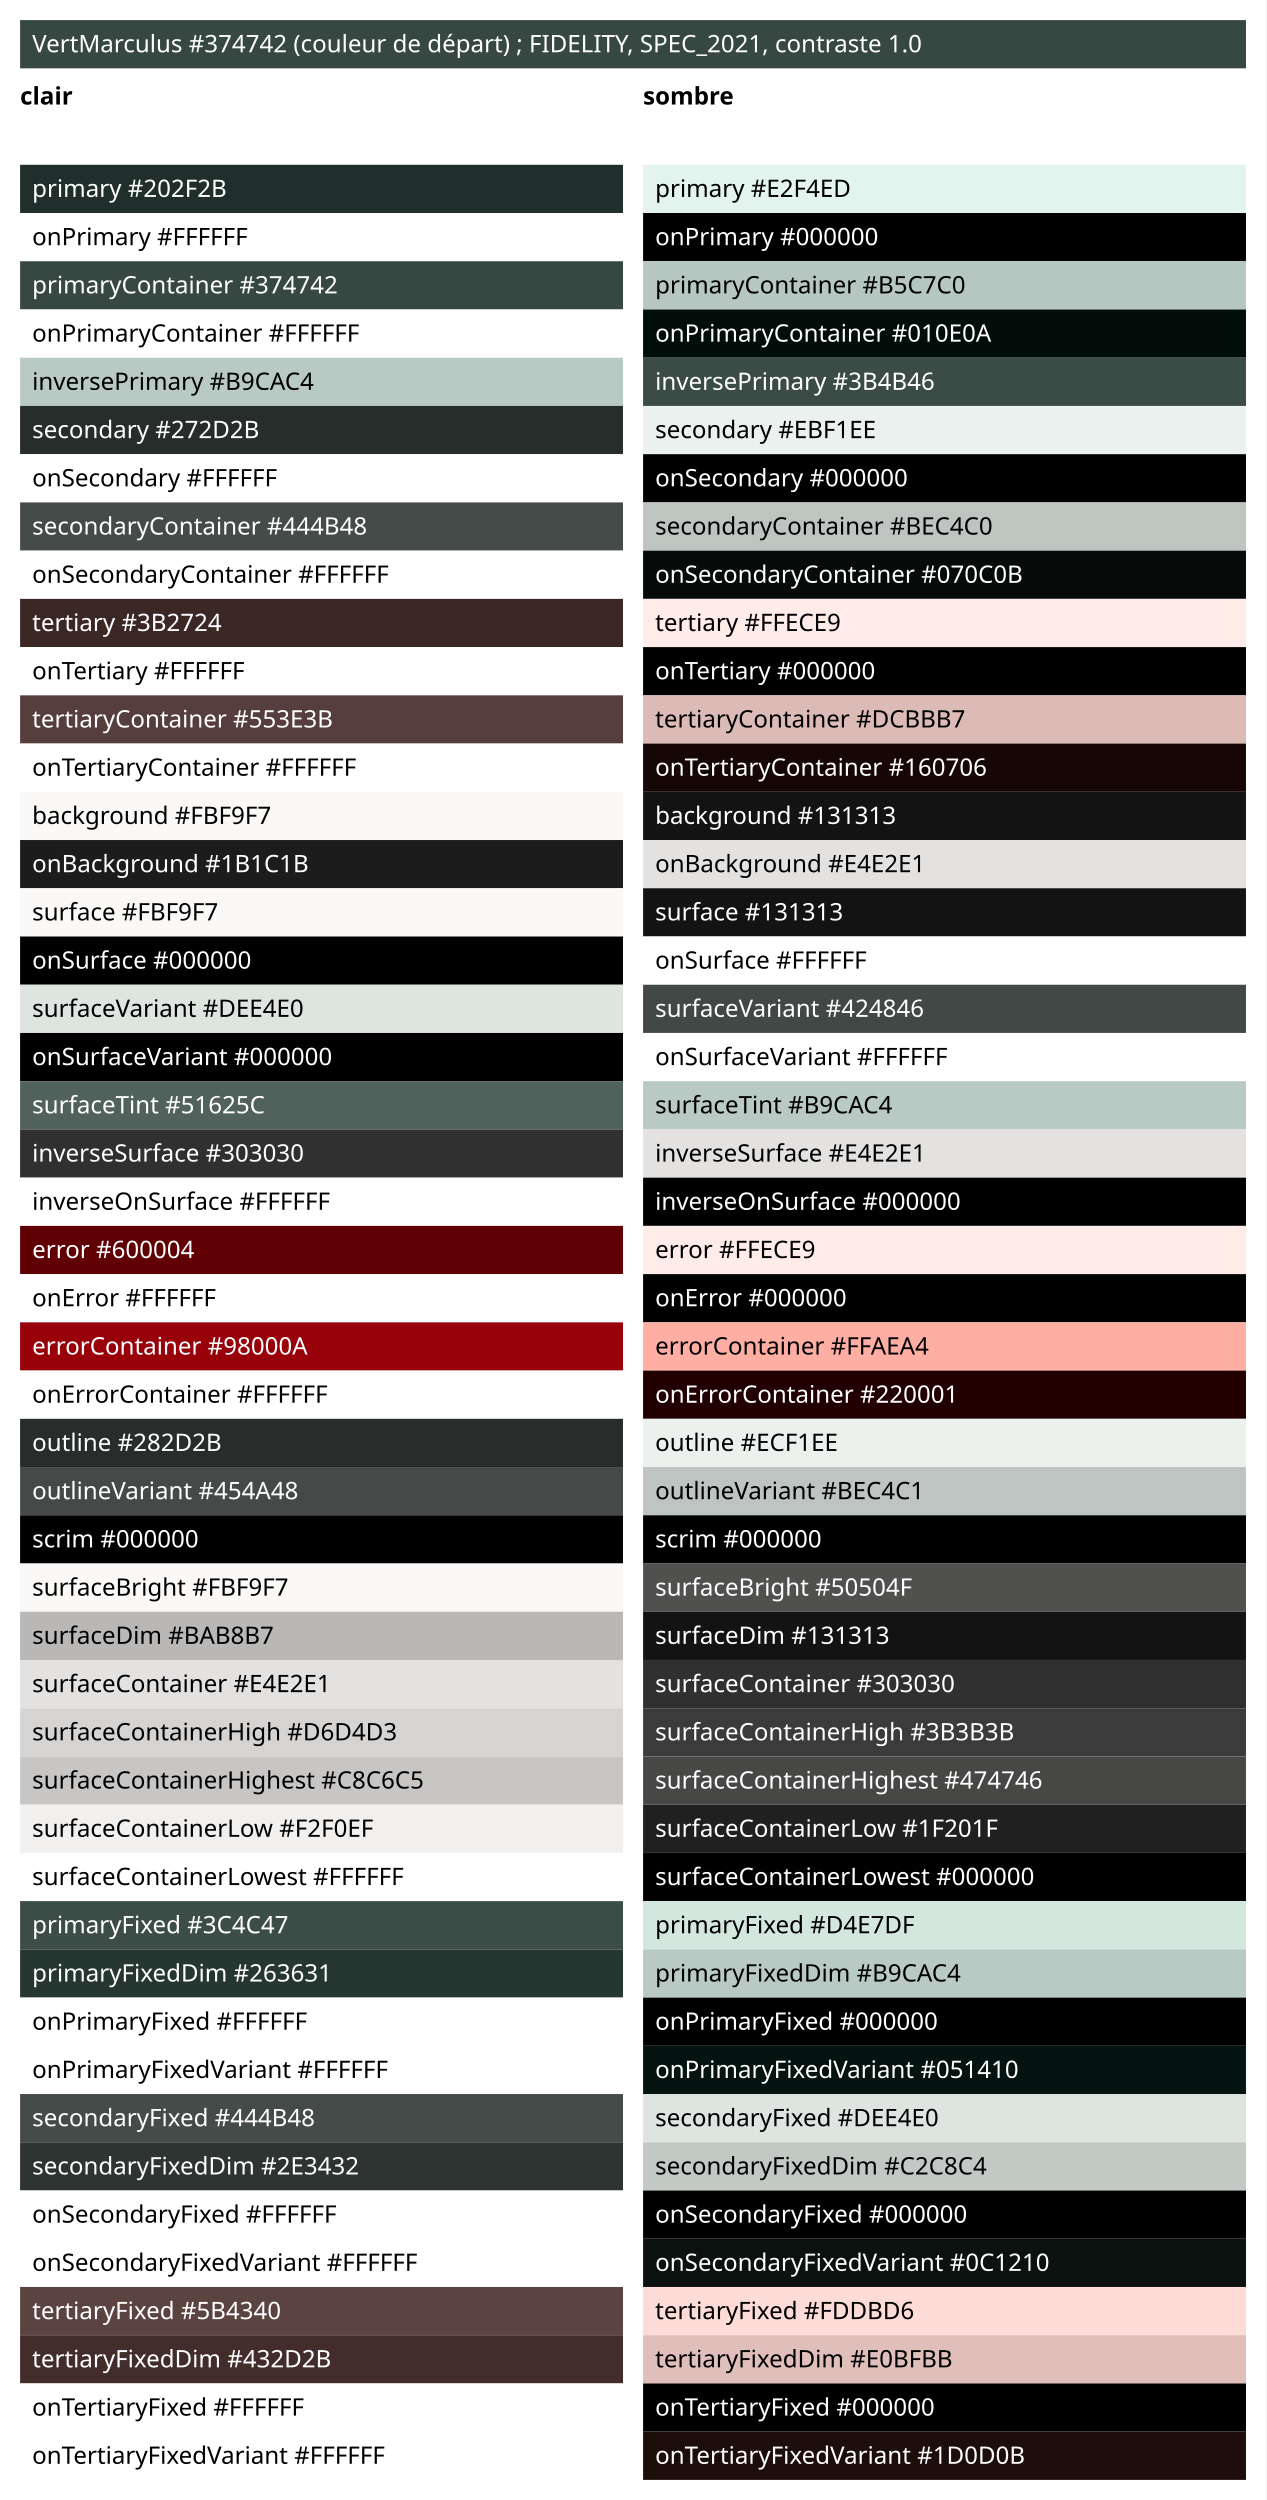
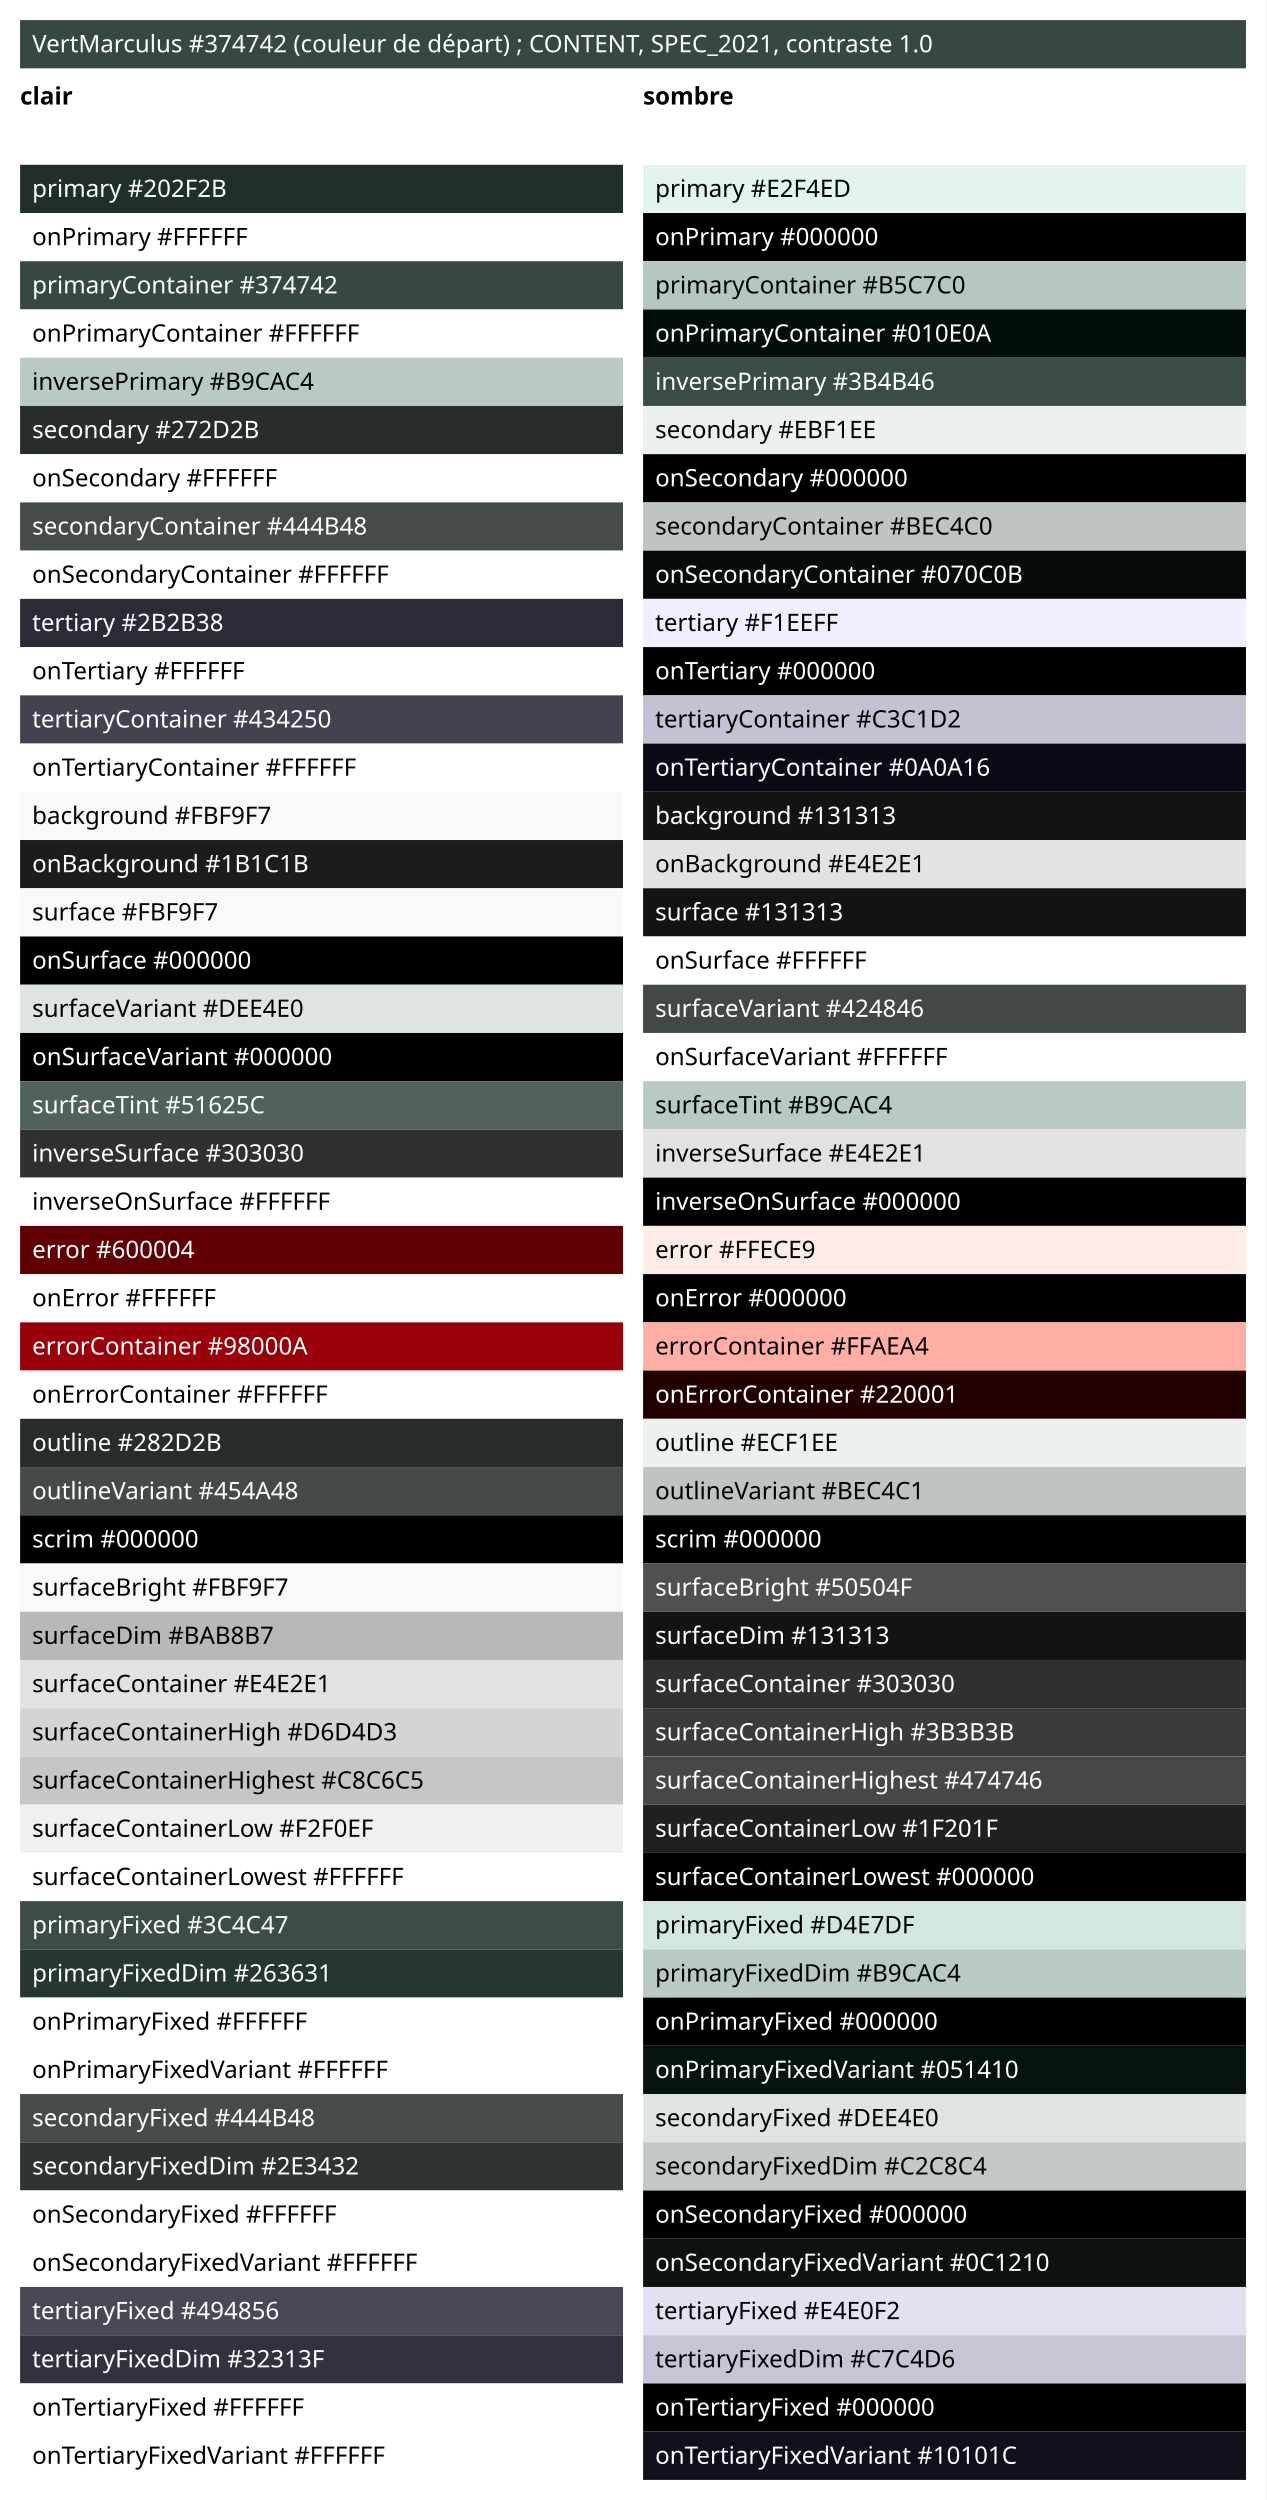
<svg xmlns="http://www.w3.org/2000/svg" width="630" height="1244" viewBox="0 0 630 1244" font-family="sans-serif" font-size="12">
  <rect width="630" height="1244" fill="#FFFFFF" />
  <rect x="10" y="10" width="610" height="24" fill="#374742" />
-   <text x="16" y="26" fill="#FFFFFF">VertMarculus #374742 (couleur de départ) ; FIDELITY, SPEC_2021, contraste 1.0</text>
+   <text x="16" y="26" fill="#FFFFFF">VertMarculus #374742 (couleur de départ) ; CONTENT, SPEC_2021, contraste 1.0</text>
  <text x="10" y="52" fill="#000000" font-weight="bold">clair</text>
  <text x="320" y="52" fill="#000000" font-weight="bold">sombre</text>
  <rect x="10" y="82" width="300" height="24" fill="#202F2B" />
  <text x="16" y="98" fill="#FFFFFF">primary #202F2B</text>
  <rect x="10" y="106" width="300" height="24" fill="#FFFFFF" />
  <text x="16" y="122" fill="#000000">onPrimary #FFFFFF</text>
  <rect x="10" y="130" width="300" height="24" fill="#374742" />
  <text x="16" y="146" fill="#FFFFFF">primaryContainer #374742</text>
  <rect x="10" y="154" width="300" height="24" fill="#FFFFFF" />
  <text x="16" y="170" fill="#000000">onPrimaryContainer #FFFFFF</text>
  <rect x="10" y="178" width="300" height="24" fill="#B9CAC4" />
  <text x="16" y="194" fill="#000000">inversePrimary #B9CAC4</text>
  <rect x="10" y="202" width="300" height="24" fill="#272D2B" />
  <text x="16" y="218" fill="#FFFFFF">secondary #272D2B</text>
  <rect x="10" y="226" width="300" height="24" fill="#FFFFFF" />
  <text x="16" y="242" fill="#000000">onSecondary #FFFFFF</text>
  <rect x="10" y="250" width="300" height="24" fill="#444B48" />
  <text x="16" y="266" fill="#FFFFFF">secondaryContainer #444B48</text>
  <rect x="10" y="274" width="300" height="24" fill="#FFFFFF" />
  <text x="16" y="290" fill="#000000">onSecondaryContainer #FFFFFF</text>
-   <rect x="10" y="298" width="300" height="24" fill="#3B2724" />
-   <text x="16" y="314" fill="#FFFFFF">tertiary #3B2724</text>
+   <rect x="10" y="298" width="300" height="24" fill="#2B2B38" />
+   <text x="16" y="314" fill="#FFFFFF">tertiary #2B2B38</text>
  <rect x="10" y="322" width="300" height="24" fill="#FFFFFF" />
  <text x="16" y="338" fill="#000000">onTertiary #FFFFFF</text>
-   <rect x="10" y="346" width="300" height="24" fill="#553E3B" />
-   <text x="16" y="362" fill="#FFFFFF">tertiaryContainer #553E3B</text>
+   <rect x="10" y="346" width="300" height="24" fill="#434250" />
+   <text x="16" y="362" fill="#FFFFFF">tertiaryContainer #434250</text>
  <rect x="10" y="370" width="300" height="24" fill="#FFFFFF" />
  <text x="16" y="386" fill="#000000">onTertiaryContainer #FFFFFF</text>
  <rect x="10" y="394" width="300" height="24" fill="#FBF9F7" />
  <text x="16" y="410" fill="#000000">background #FBF9F7</text>
  <rect x="10" y="418" width="300" height="24" fill="#1B1C1B" />
  <text x="16" y="434" fill="#FFFFFF">onBackground #1B1C1B</text>
  <rect x="10" y="442" width="300" height="24" fill="#FBF9F7" />
  <text x="16" y="458" fill="#000000">surface #FBF9F7</text>
  <rect x="10" y="466" width="300" height="24" fill="#000000" />
  <text x="16" y="482" fill="#FFFFFF">onSurface #000000</text>
  <rect x="10" y="490" width="300" height="24" fill="#DEE4E0" />
  <text x="16" y="506" fill="#000000">surfaceVariant #DEE4E0</text>
  <rect x="10" y="514" width="300" height="24" fill="#000000" />
  <text x="16" y="530" fill="#FFFFFF">onSurfaceVariant #000000</text>
  <rect x="10" y="538" width="300" height="24" fill="#51625C" />
  <text x="16" y="554" fill="#FFFFFF">surfaceTint #51625C</text>
  <rect x="10" y="562" width="300" height="24" fill="#303030" />
  <text x="16" y="578" fill="#FFFFFF">inverseSurface #303030</text>
  <rect x="10" y="586" width="300" height="24" fill="#FFFFFF" />
  <text x="16" y="602" fill="#000000">inverseOnSurface #FFFFFF</text>
  <rect x="10" y="610" width="300" height="24" fill="#600004" />
  <text x="16" y="626" fill="#FFFFFF">error #600004</text>
  <rect x="10" y="634" width="300" height="24" fill="#FFFFFF" />
  <text x="16" y="650" fill="#000000">onError #FFFFFF</text>
  <rect x="10" y="658" width="300" height="24" fill="#98000A" />
  <text x="16" y="674" fill="#FFFFFF">errorContainer #98000A</text>
  <rect x="10" y="682" width="300" height="24" fill="#FFFFFF" />
  <text x="16" y="698" fill="#000000">onErrorContainer #FFFFFF</text>
  <rect x="10" y="706" width="300" height="24" fill="#282D2B" />
  <text x="16" y="722" fill="#FFFFFF">outline #282D2B</text>
  <rect x="10" y="730" width="300" height="24" fill="#454A48" />
  <text x="16" y="746" fill="#FFFFFF">outlineVariant #454A48</text>
  <rect x="10" y="754" width="300" height="24" fill="#000000" />
  <text x="16" y="770" fill="#FFFFFF">scrim #000000</text>
  <rect x="10" y="778" width="300" height="24" fill="#FBF9F7" />
  <text x="16" y="794" fill="#000000">surfaceBright #FBF9F7</text>
  <rect x="10" y="802" width="300" height="24" fill="#BAB8B7" />
  <text x="16" y="818" fill="#000000">surfaceDim #BAB8B7</text>
  <rect x="10" y="826" width="300" height="24" fill="#E4E2E1" />
  <text x="16" y="842" fill="#000000">surfaceContainer #E4E2E1</text>
  <rect x="10" y="850" width="300" height="24" fill="#D6D4D3" />
  <text x="16" y="866" fill="#000000">surfaceContainerHigh #D6D4D3</text>
  <rect x="10" y="874" width="300" height="24" fill="#C8C6C5" />
  <text x="16" y="890" fill="#000000">surfaceContainerHighest #C8C6C5</text>
  <rect x="10" y="898" width="300" height="24" fill="#F2F0EF" />
  <text x="16" y="914" fill="#000000">surfaceContainerLow #F2F0EF</text>
  <rect x="10" y="922" width="300" height="24" fill="#FFFFFF" />
  <text x="16" y="938" fill="#000000">surfaceContainerLowest #FFFFFF</text>
  <rect x="10" y="946" width="300" height="24" fill="#3C4C47" />
  <text x="16" y="962" fill="#FFFFFF">primaryFixed #3C4C47</text>
  <rect x="10" y="970" width="300" height="24" fill="#263631" />
  <text x="16" y="986" fill="#FFFFFF">primaryFixedDim #263631</text>
  <rect x="10" y="994" width="300" height="24" fill="#FFFFFF" />
  <text x="16" y="1010" fill="#000000">onPrimaryFixed #FFFFFF</text>
  <rect x="10" y="1018" width="300" height="24" fill="#FFFFFF" />
  <text x="16" y="1034" fill="#000000">onPrimaryFixedVariant #FFFFFF</text>
  <rect x="10" y="1042" width="300" height="24" fill="#444B48" />
  <text x="16" y="1058" fill="#FFFFFF">secondaryFixed #444B48</text>
  <rect x="10" y="1066" width="300" height="24" fill="#2E3432" />
  <text x="16" y="1082" fill="#FFFFFF">secondaryFixedDim #2E3432</text>
  <rect x="10" y="1090" width="300" height="24" fill="#FFFFFF" />
  <text x="16" y="1106" fill="#000000">onSecondaryFixed #FFFFFF</text>
  <rect x="10" y="1114" width="300" height="24" fill="#FFFFFF" />
  <text x="16" y="1130" fill="#000000">onSecondaryFixedVariant #FFFFFF</text>
-   <rect x="10" y="1138" width="300" height="24" fill="#5B4340" />
-   <text x="16" y="1154" fill="#FFFFFF">tertiaryFixed #5B4340</text>
-   <rect x="10" y="1162" width="300" height="24" fill="#432D2B" />
-   <text x="16" y="1178" fill="#FFFFFF">tertiaryFixedDim #432D2B</text>
+   <rect x="10" y="1138" width="300" height="24" fill="#494856" />
+   <text x="16" y="1154" fill="#FFFFFF">tertiaryFixed #494856</text>
+   <rect x="10" y="1162" width="300" height="24" fill="#32313F" />
+   <text x="16" y="1178" fill="#FFFFFF">tertiaryFixedDim #32313F</text>
  <rect x="10" y="1186" width="300" height="24" fill="#FFFFFF" />
  <text x="16" y="1202" fill="#000000">onTertiaryFixed #FFFFFF</text>
  <rect x="10" y="1210" width="300" height="24" fill="#FFFFFF" />
  <text x="16" y="1226" fill="#000000">onTertiaryFixedVariant #FFFFFF</text>
  <rect x="320" y="82" width="300" height="24" fill="#E2F4ED" />
  <text x="326" y="98" fill="#000000">primary #E2F4ED</text>
  <rect x="320" y="106" width="300" height="24" fill="#000000" />
  <text x="326" y="122" fill="#FFFFFF">onPrimary #000000</text>
  <rect x="320" y="130" width="300" height="24" fill="#B5C7C0" />
  <text x="326" y="146" fill="#000000">primaryContainer #B5C7C0</text>
  <rect x="320" y="154" width="300" height="24" fill="#010E0A" />
  <text x="326" y="170" fill="#FFFFFF">onPrimaryContainer #010E0A</text>
  <rect x="320" y="178" width="300" height="24" fill="#3B4B46" />
  <text x="326" y="194" fill="#FFFFFF">inversePrimary #3B4B46</text>
  <rect x="320" y="202" width="300" height="24" fill="#EBF1EE" />
  <text x="326" y="218" fill="#000000">secondary #EBF1EE</text>
  <rect x="320" y="226" width="300" height="24" fill="#000000" />
  <text x="326" y="242" fill="#FFFFFF">onSecondary #000000</text>
  <rect x="320" y="250" width="300" height="24" fill="#BEC4C0" />
  <text x="326" y="266" fill="#000000">secondaryContainer #BEC4C0</text>
  <rect x="320" y="274" width="300" height="24" fill="#070C0B" />
  <text x="326" y="290" fill="#FFFFFF">onSecondaryContainer #070C0B</text>
-   <rect x="320" y="298" width="300" height="24" fill="#FFECE9" />
-   <text x="326" y="314" fill="#000000">tertiary #FFECE9</text>
+   <rect x="320" y="298" width="300" height="24" fill="#F1EEFF" />
+   <text x="326" y="314" fill="#000000">tertiary #F1EEFF</text>
  <rect x="320" y="322" width="300" height="24" fill="#000000" />
  <text x="326" y="338" fill="#FFFFFF">onTertiary #000000</text>
-   <rect x="320" y="346" width="300" height="24" fill="#DCBBB7" />
-   <text x="326" y="362" fill="#000000">tertiaryContainer #DCBBB7</text>
-   <rect x="320" y="370" width="300" height="24" fill="#160706" />
-   <text x="326" y="386" fill="#FFFFFF">onTertiaryContainer #160706</text>
+   <rect x="320" y="346" width="300" height="24" fill="#C3C1D2" />
+   <text x="326" y="362" fill="#000000">tertiaryContainer #C3C1D2</text>
+   <rect x="320" y="370" width="300" height="24" fill="#0A0A16" />
+   <text x="326" y="386" fill="#FFFFFF">onTertiaryContainer #0A0A16</text>
  <rect x="320" y="394" width="300" height="24" fill="#131313" />
  <text x="326" y="410" fill="#FFFFFF">background #131313</text>
  <rect x="320" y="418" width="300" height="24" fill="#E4E2E1" />
  <text x="326" y="434" fill="#000000">onBackground #E4E2E1</text>
  <rect x="320" y="442" width="300" height="24" fill="#131313" />
  <text x="326" y="458" fill="#FFFFFF">surface #131313</text>
  <rect x="320" y="466" width="300" height="24" fill="#FFFFFF" />
  <text x="326" y="482" fill="#000000">onSurface #FFFFFF</text>
  <rect x="320" y="490" width="300" height="24" fill="#424846" />
  <text x="326" y="506" fill="#FFFFFF">surfaceVariant #424846</text>
  <rect x="320" y="514" width="300" height="24" fill="#FFFFFF" />
  <text x="326" y="530" fill="#000000">onSurfaceVariant #FFFFFF</text>
  <rect x="320" y="538" width="300" height="24" fill="#B9CAC4" />
  <text x="326" y="554" fill="#000000">surfaceTint #B9CAC4</text>
  <rect x="320" y="562" width="300" height="24" fill="#E4E2E1" />
  <text x="326" y="578" fill="#000000">inverseSurface #E4E2E1</text>
  <rect x="320" y="586" width="300" height="24" fill="#000000" />
  <text x="326" y="602" fill="#FFFFFF">inverseOnSurface #000000</text>
  <rect x="320" y="610" width="300" height="24" fill="#FFECE9" />
  <text x="326" y="626" fill="#000000">error #FFECE9</text>
  <rect x="320" y="634" width="300" height="24" fill="#000000" />
  <text x="326" y="650" fill="#FFFFFF">onError #000000</text>
  <rect x="320" y="658" width="300" height="24" fill="#FFAEA4" />
  <text x="326" y="674" fill="#000000">errorContainer #FFAEA4</text>
  <rect x="320" y="682" width="300" height="24" fill="#220001" />
  <text x="326" y="698" fill="#FFFFFF">onErrorContainer #220001</text>
  <rect x="320" y="706" width="300" height="24" fill="#ECF1EE" />
  <text x="326" y="722" fill="#000000">outline #ECF1EE</text>
  <rect x="320" y="730" width="300" height="24" fill="#BEC4C1" />
  <text x="326" y="746" fill="#000000">outlineVariant #BEC4C1</text>
  <rect x="320" y="754" width="300" height="24" fill="#000000" />
  <text x="326" y="770" fill="#FFFFFF">scrim #000000</text>
  <rect x="320" y="778" width="300" height="24" fill="#50504F" />
  <text x="326" y="794" fill="#FFFFFF">surfaceBright #50504F</text>
  <rect x="320" y="802" width="300" height="24" fill="#131313" />
  <text x="326" y="818" fill="#FFFFFF">surfaceDim #131313</text>
  <rect x="320" y="826" width="300" height="24" fill="#303030" />
  <text x="326" y="842" fill="#FFFFFF">surfaceContainer #303030</text>
  <rect x="320" y="850" width="300" height="24" fill="#3B3B3B" />
  <text x="326" y="866" fill="#FFFFFF">surfaceContainerHigh #3B3B3B</text>
  <rect x="320" y="874" width="300" height="24" fill="#474746" />
  <text x="326" y="890" fill="#FFFFFF">surfaceContainerHighest #474746</text>
  <rect x="320" y="898" width="300" height="24" fill="#1F201F" />
  <text x="326" y="914" fill="#FFFFFF">surfaceContainerLow #1F201F</text>
  <rect x="320" y="922" width="300" height="24" fill="#000000" />
  <text x="326" y="938" fill="#FFFFFF">surfaceContainerLowest #000000</text>
  <rect x="320" y="946" width="300" height="24" fill="#D4E7DF" />
  <text x="326" y="962" fill="#000000">primaryFixed #D4E7DF</text>
  <rect x="320" y="970" width="300" height="24" fill="#B9CAC4" />
  <text x="326" y="986" fill="#000000">primaryFixedDim #B9CAC4</text>
  <rect x="320" y="994" width="300" height="24" fill="#000000" />
  <text x="326" y="1010" fill="#FFFFFF">onPrimaryFixed #000000</text>
  <rect x="320" y="1018" width="300" height="24" fill="#051410" />
  <text x="326" y="1034" fill="#FFFFFF">onPrimaryFixedVariant #051410</text>
  <rect x="320" y="1042" width="300" height="24" fill="#DEE4E0" />
  <text x="326" y="1058" fill="#000000">secondaryFixed #DEE4E0</text>
  <rect x="320" y="1066" width="300" height="24" fill="#C2C8C4" />
  <text x="326" y="1082" fill="#000000">secondaryFixedDim #C2C8C4</text>
  <rect x="320" y="1090" width="300" height="24" fill="#000000" />
  <text x="326" y="1106" fill="#FFFFFF">onSecondaryFixed #000000</text>
  <rect x="320" y="1114" width="300" height="24" fill="#0C1210" />
  <text x="326" y="1130" fill="#FFFFFF">onSecondaryFixedVariant #0C1210</text>
-   <rect x="320" y="1138" width="300" height="24" fill="#FDDBD6" />
-   <text x="326" y="1154" fill="#000000">tertiaryFixed #FDDBD6</text>
-   <rect x="320" y="1162" width="300" height="24" fill="#E0BFBB" />
-   <text x="326" y="1178" fill="#000000">tertiaryFixedDim #E0BFBB</text>
+   <rect x="320" y="1138" width="300" height="24" fill="#E4E0F2" />
+   <text x="326" y="1154" fill="#000000">tertiaryFixed #E4E0F2</text>
+   <rect x="320" y="1162" width="300" height="24" fill="#C7C4D6" />
+   <text x="326" y="1178" fill="#000000">tertiaryFixedDim #C7C4D6</text>
  <rect x="320" y="1186" width="300" height="24" fill="#000000" />
  <text x="326" y="1202" fill="#FFFFFF">onTertiaryFixed #000000</text>
-   <rect x="320" y="1210" width="300" height="24" fill="#1D0D0B" />
-   <text x="326" y="1226" fill="#FFFFFF">onTertiaryFixedVariant #1D0D0B</text>
+   <rect x="320" y="1210" width="300" height="24" fill="#10101C" />
+   <text x="326" y="1226" fill="#FFFFFF">onTertiaryFixedVariant #10101C</text>
</svg>
